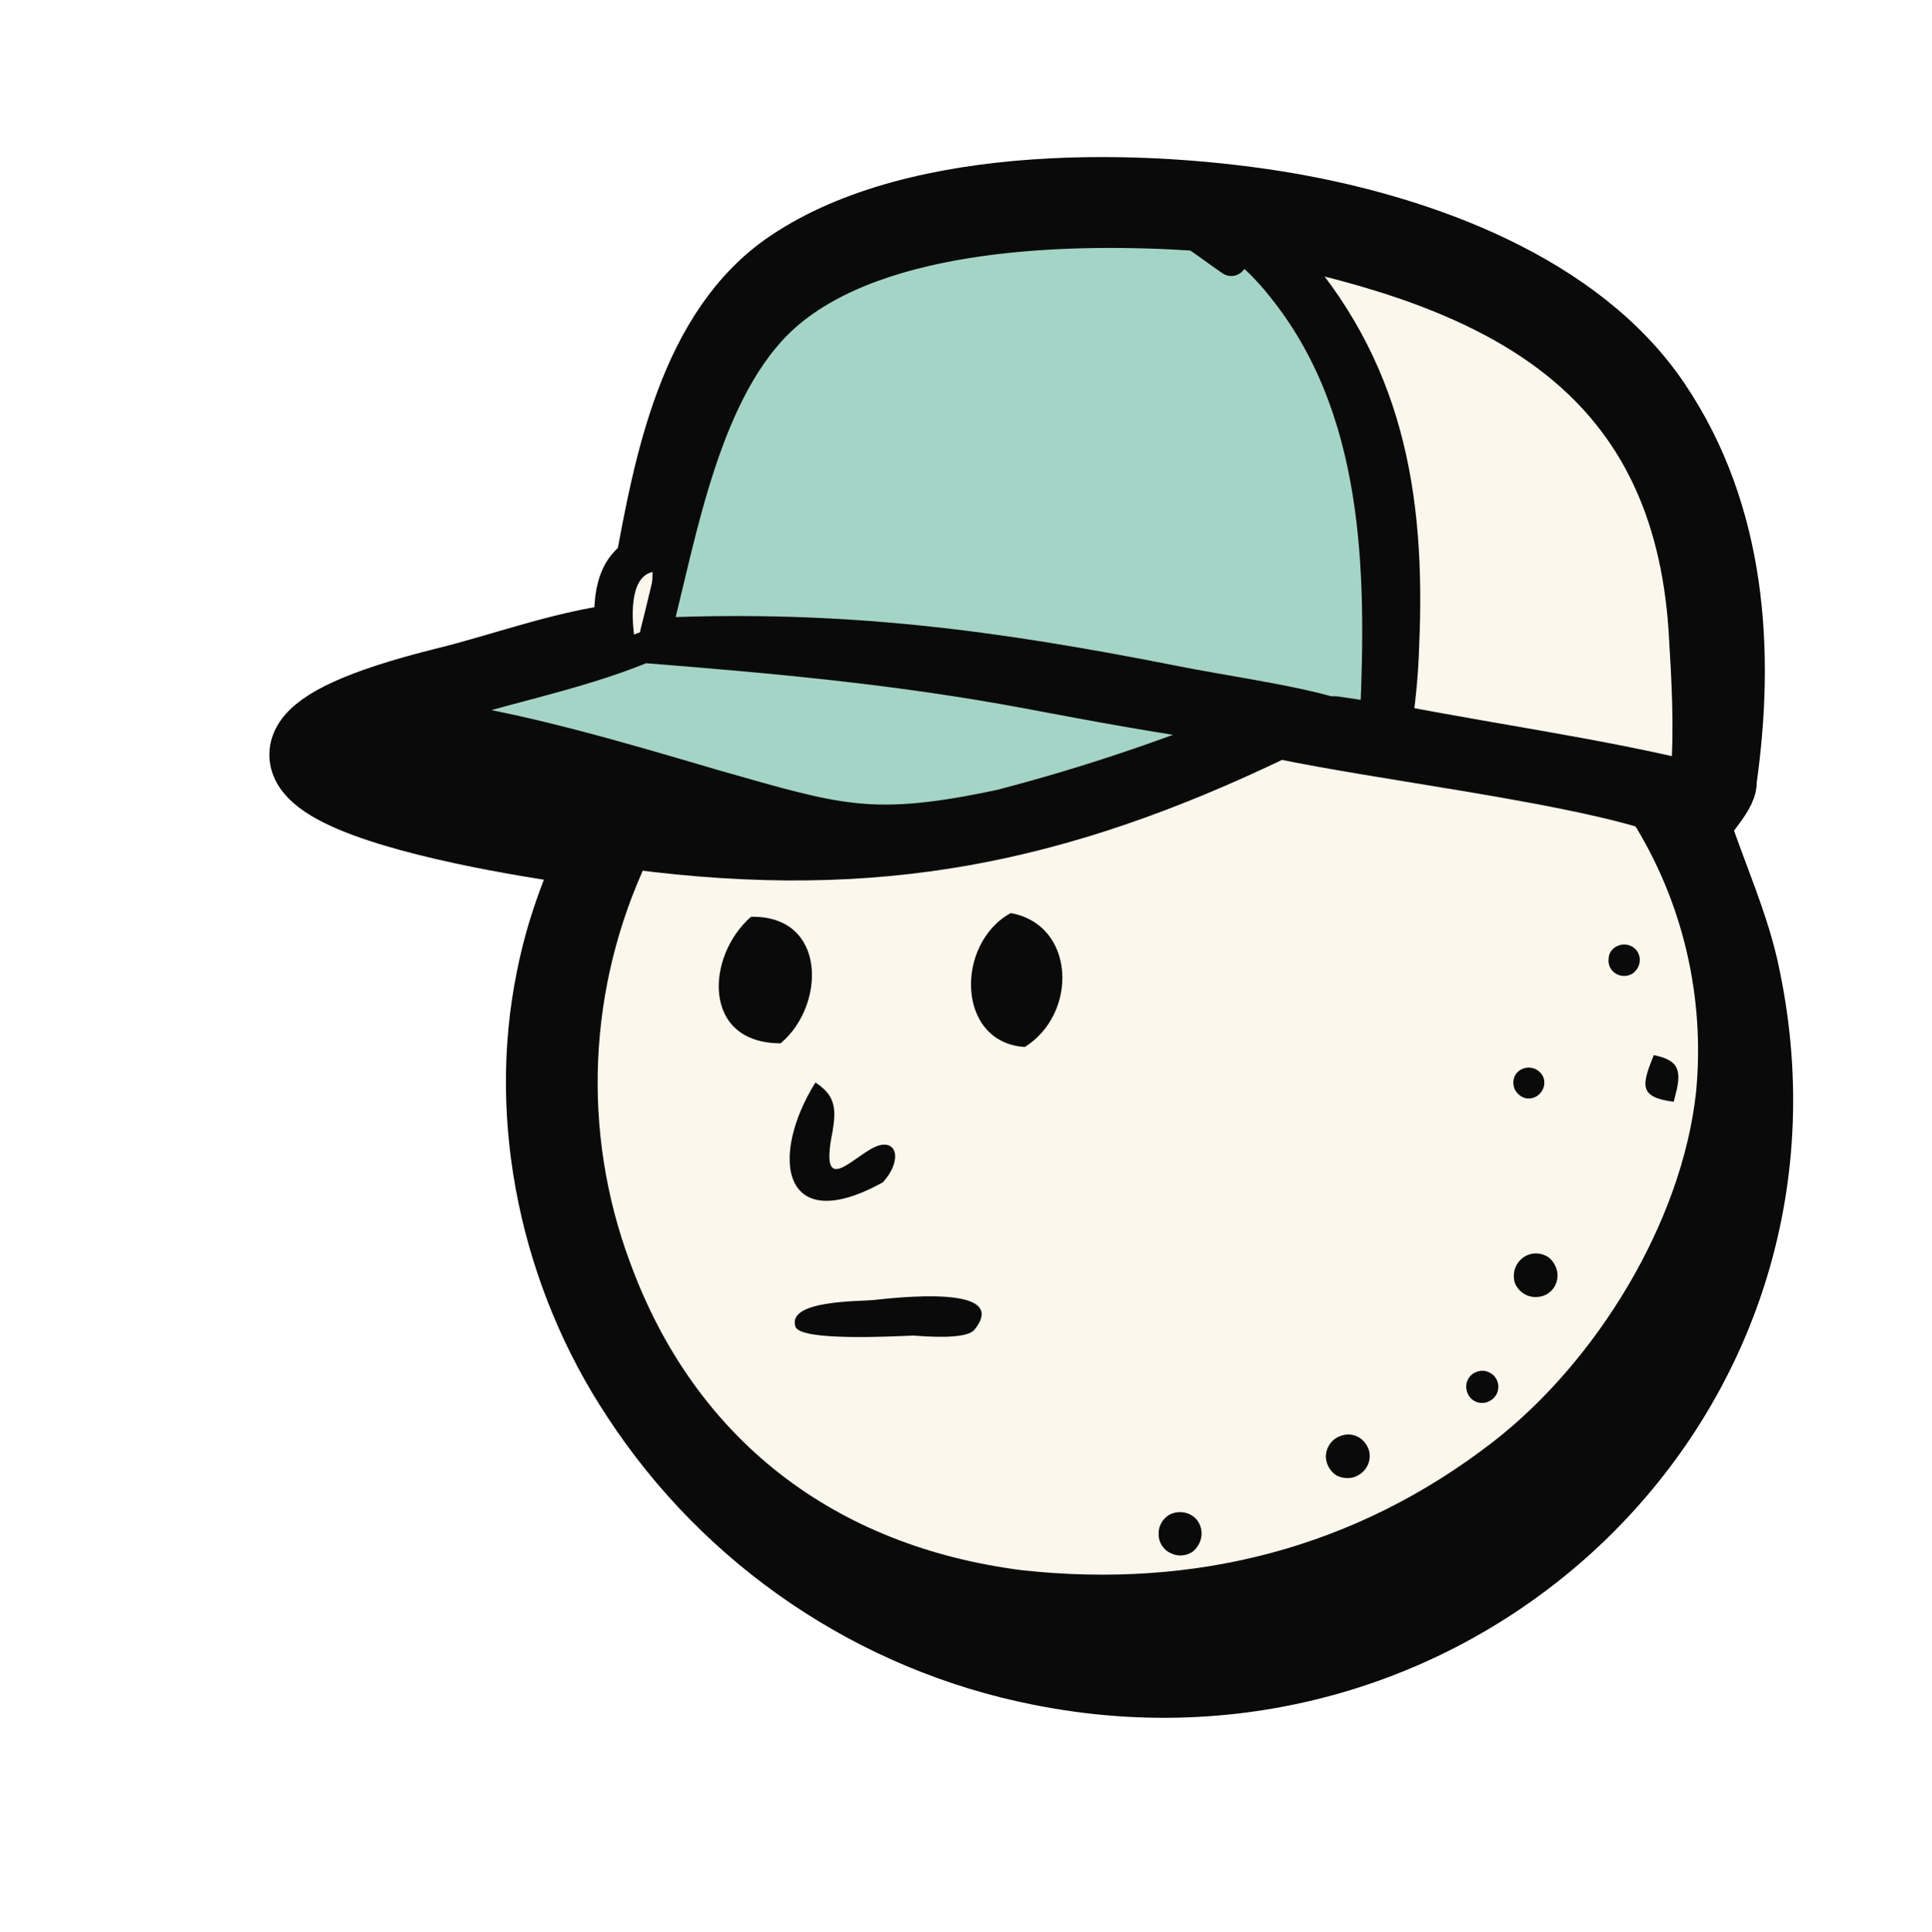
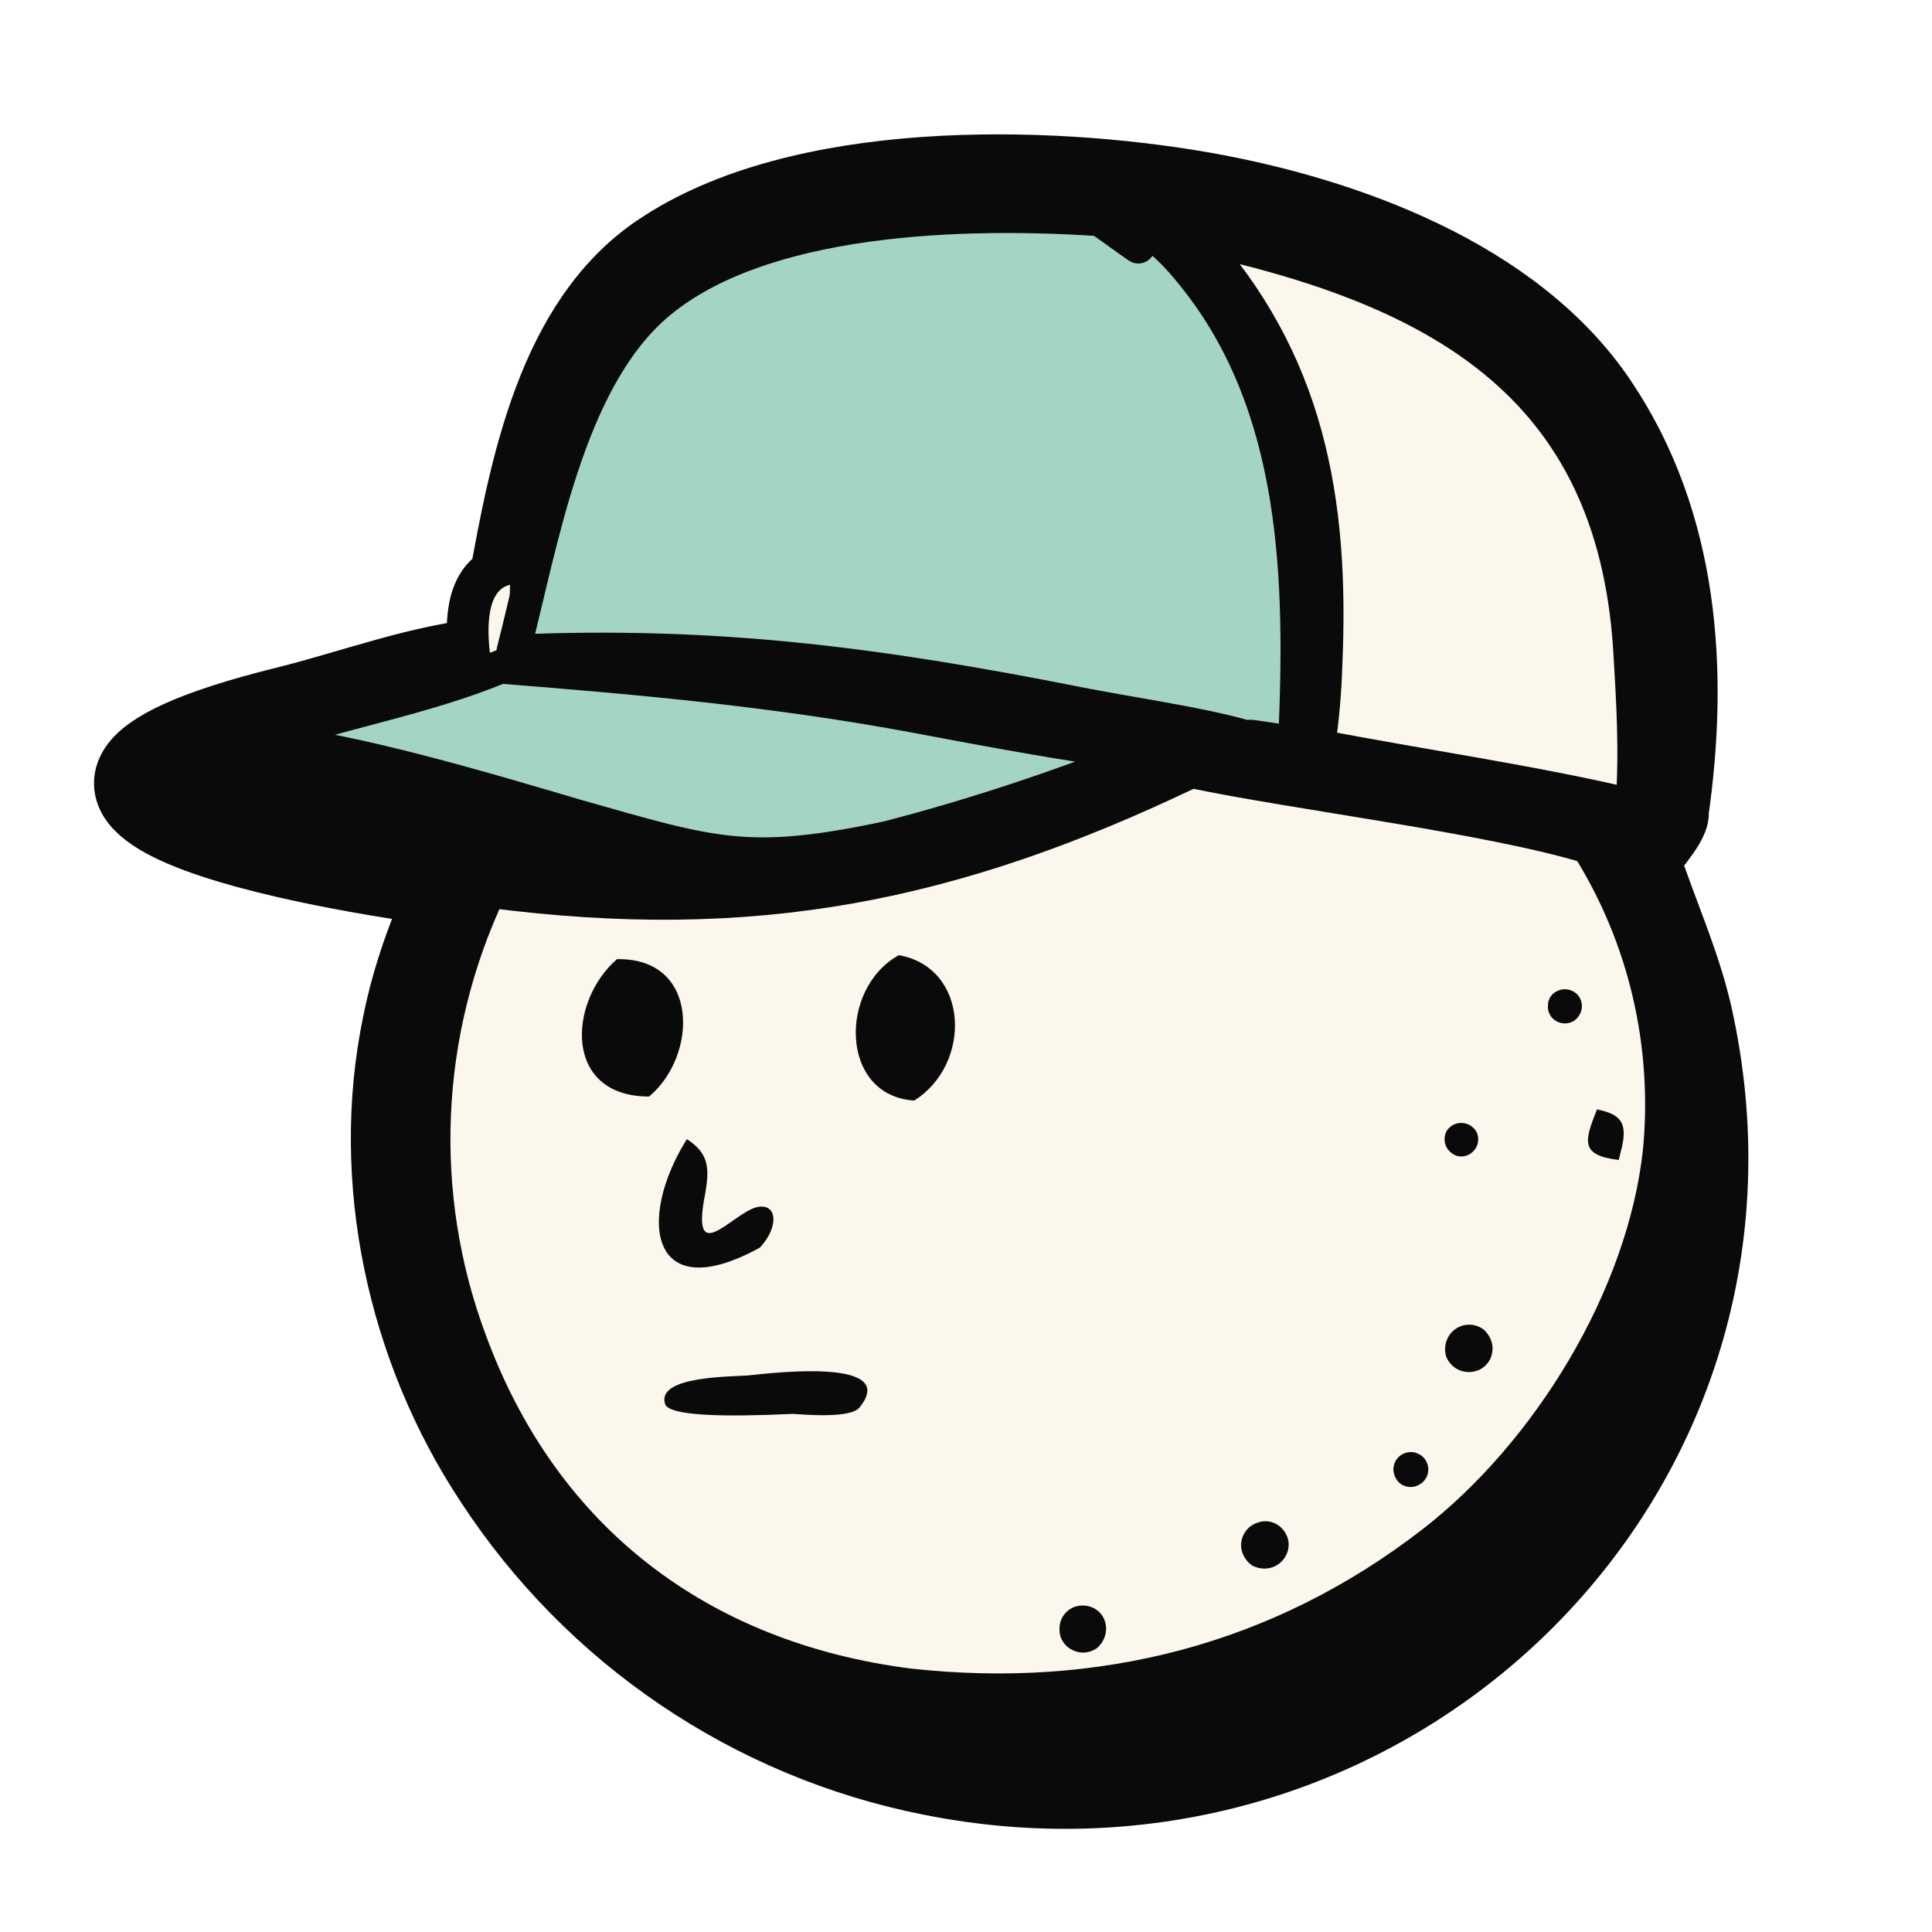
- <svg xmlns="http://www.w3.org/2000/svg" viewBox="236 394 261 261">
+ <svg xmlns="http://www.w3.org/2000/svg" viewBox="260.7 398.5 240.5 240.5">
  <g data-outlined="1" fill="#0a0a0a" stroke="#0a0a0a" stroke-width="10.4" stroke-linejoin="round">
    <path d="M324.2 471.3C326.8 456.9 330.2 438.8 343 430.2C360.3 418.5 390.8 419.2 410.3 422.6C427.9 425.7 449 433.3 459.4 448.8C469.5 463.8 470.7 482.1 468.2 499.5C468.6 500.7 464.4 505 464.6 505.5C466.8 512.3 470 519.1 471.4 526.1C483.2 582.5 433.2 630.6 376.7 619.3C354.4 614.9 334.8 601.6 322.4 582.6C311.6 566.3 307 545.4 311 526.1C312.2 520.1 314.3 514.3 317 508.7C301.7 506.8 250.4 498.1 296.2 486.7C304.4 484.7 313.5 481.2 321.8 480.6C321.4 478 320.9 472 324.2 471.3Z" />
    <path d="M409 494.5C422.4 497.3 445.8 500.1 458.4 503.9C465.5 515.2 468.6 528.6 467.3 541.9C465.3 560.1 453.4 579.4 439.1 590.5C420 605.3 397.7 610.9 373.9 608.3C347.9 605 328.3 590.2 319.2 565.4C312.4 547.2 313.3 527 321.6 509.4C354.5 513.7 379.4 508.7 409 494.5Z" />
    <path d="M372.6 517.4C381.4 519 381.7 531 374.5 535.5C365.2 534.9 365.1 521.5 372.6 517.4Z" />
    <path d="M337.5 517.9C347.8 517.7 347.6 529.9 341.5 535C330.8 535 331.4 523.2 337.5 517.9Z" />
    <path d="M354 569.7C356.9 569.4 372.7 567.5 367.7 573.7C366.6 575.1 360.9 574.6 359.4 574.5C356.8 574.6 344.2 575.3 343.5 573.3C342.3 569.7 352.1 569.9 354 569.7Z" />
    <path d="M346.2 540.3C349 542.1 349 544 348.5 547C346.6 556.5 351.7 549.7 354.8 548.8C357.4 548.1 357.8 551.1 355.3 553.8C341.7 561.3 339.9 550.4 346.2 540.3Z" />
    <path d="M324.6 479.6C328.1 466 331.3 446.3 342.1 436.7C355.1 425.2 381.1 424.7 397.6 425.8C399.2 426.9 400.8 428.1 402.4 429.2L401.4 427.2L401.7 426.6C404.2 426.8 407.7 430.8 409.2 432.7C422.5 449.1 422.8 471 421.9 491L416.5 490.2L415.6 490.2C410.1 488.6 400.9 487.3 394.9 486.1C370.2 481.2 349.8 478.5 324.6 479.6Z" />
    <path d="M409.4 427.9C439.4 434.4 461.4 446.1 463.6 479.1C464 485.8 464.4 492.1 463.9 498.8C451.8 495.9 437.2 493.8 424.8 491.4C425.3 488 425.6 484.6 425.7 481.2C426.6 460.7 423.5 443.3 409.4 427.9Z" />
    <path d="M323 481.5C340.7 482.9 357.4 484.4 375 487.7C384 489.4 393.7 491.2 402.8 492.4C392.5 496.5 382 500 371.2 502.8C353.8 506.5 349.4 504.9 332.5 500.1C320.6 496.6 305.3 492 293.2 490.6C302.8 487.2 313.3 485.5 323 481.5Z" />
  </g>
  <path fill="#0a0a0a" d="M324.2 471.3C326.8 456.9 330.2 438.8 343 430.2C360.3 418.5 390.8 419.2 410.3 422.6C427.9 425.7 449 433.3 459.4 448.8C469.5 463.8 470.7 482.1 468.2 499.5C468.6 500.7 464.4 505 464.6 505.5C466.8 512.3 470 519.1 471.4 526.1C483.2 582.5 433.2 630.6 376.7 619.3C354.4 614.9 334.8 601.6 322.4 582.6C311.6 566.3 307 545.4 311 526.1C312.2 520.1 314.3 514.3 317 508.7C301.7 506.8 250.4 498.1 296.2 486.7C304.4 484.7 313.5 481.2 321.8 480.6C321.4 478 320.9 472 324.2 471.3Z" />
  <path fill="#fbf7ec" d="M321.8 480.6C321.4 478 320.9 472 324.2 471.3C324 474.5 324.8 479.7 321.8 480.6Z" />
  <path stroke="#0a0a0a" stroke-width="4.2" stroke-linejoin="round" fill="#fbf7ec" d="M409 494.5C422.4 497.3 445.8 500.1 458.4 503.9C465.5 515.2 468.6 528.6 467.3 541.9C465.3 560.1 453.4 579.4 439.1 590.5C420 605.3 397.7 610.9 373.9 608.3C347.9 605 328.3 590.2 319.2 565.4C312.4 547.2 313.3 527 321.6 509.4C354.5 513.7 379.4 508.7 409 494.5Z" />
  <path fill="#0a0a0a" d="M372.6 517.4C381.4 519 381.7 531 374.5 535.5C365.2 534.9 365.1 521.5 372.6 517.4Z" />
  <path fill="#0a0a0a" d="M337.5 517.9C347.8 517.7 347.6 529.9 341.5 535C330.8 535 331.4 523.2 337.5 517.9Z" />
  <path fill="#0a0a0a" d="M354 569.7C356.9 569.4 372.7 567.5 367.7 573.7C366.6 575.1 360.9 574.6 359.4 574.5C356.8 574.6 344.2 575.3 343.5 573.3C342.3 569.7 352.1 569.9 354 569.7Z" />
  <path fill="#0a0a0a" d="M346.2 540.3C349 542.1 349 544 348.5 547C346.6 556.5 351.7 549.7 354.8 548.8C357.4 548.1 357.8 551.1 355.3 553.8C341.7 561.3 339.9 550.4 346.2 540.3Z" />
  <path fill="#0a0a0a" d="M417.1 588.1C418.5 587.5 420.1 588.1 420.8 589.5C421.5 590.8 421 592.5 419.7 593.3C418.8 593.9 417.6 593.9 416.6 593.4C415.7 592.8 415.1 591.7 415.2 590.6C415.3 589.5 416 588.5 417.1 588.1Z" />
  <path fill="#0a0a0a" d="M442.5 563.6C443.5 563.2 444.7 563.4 445.5 564.1C446.3 564.9 446.7 566 446.4 567.1C446.2 568.1 445.3 569 444.3 569.2C442.7 569.6 441.2 568.7 440.7 567.3C440.3 565.8 441 564.2 442.5 563.6Z" />
  <path fill="#0a0a0a" d="M393.9 598.8C395.2 598 397 598.3 397.9 599.6C398.8 601 398.4 602.7 397.2 603.7C396.3 604.3 395.2 604.4 394.2 603.9C393.3 603.5 392.6 602.5 392.6 601.5C392.5 600.4 393 599.4 393.9 598.8Z" />
  <path fill="#0a0a0a" d="M459.5 536.6C462.4 537.2 463.3 538.2 462.6 541.3L462.2 542.9C457.4 542.3 457.9 540.6 459.5 536.6Z" />
  <path fill="#0a0a0a" d="M435 579.7C435.7 579.2 436.6 579.1 437.3 579.5C438 579.8 438.5 580.6 438.5 581.4C438.5 582.2 438.1 582.9 437.4 583.3C436.4 583.9 435.1 583.6 434.5 582.6C433.9 581.6 434.1 580.4 435 579.7Z" />
  <path fill="#0a0a0a" d="M454.7 521.8C455.7 521.4 456.9 521.8 457.4 522.8C457.9 523.8 457.5 525 456.6 525.6C455.9 526 455.1 526 454.4 525.6C453.7 525.2 453.3 524.4 453.4 523.6C453.4 522.8 453.9 522.1 454.7 521.8Z" />
  <path fill="#0a0a0a" d="M441.2 538.8C442 538.1 443.3 538.1 444.1 538.9C444.9 539.6 444.9 540.9 444.2 541.7C443.7 542.3 442.9 542.6 442.1 542.4C441.4 542.2 440.8 541.6 440.6 540.9C440.4 540.1 440.6 539.3 441.2 538.8Z" />
  <path stroke="#0a0a0a" stroke-width="4.2" stroke-linejoin="round" fill="#a4d4c5" d="M324.6 479.6C328.1 466 331.3 446.3 342.1 436.7C355.1 425.2 381.1 424.7 397.6 425.8C399.2 426.9 400.8 428.1 402.4 429.2L401.4 427.2L401.7 426.6C404.2 426.8 407.7 430.8 409.2 432.7C422.5 449.1 422.8 471 421.9 491L416.5 490.2L415.6 490.2C410.1 488.6 400.9 487.3 394.9 486.1C370.2 481.2 349.8 478.5 324.6 479.6Z" />
  <path stroke="#0a0a0a" stroke-width="4.2" stroke-linejoin="round" fill="#fbf7ec" d="M409.4 427.9C439.4 434.4 461.4 446.1 463.6 479.1C464 485.8 464.4 492.1 463.9 498.8C451.8 495.9 437.2 493.8 424.8 491.4C425.3 488 425.6 484.6 425.7 481.2C426.6 460.7 423.5 443.3 409.4 427.9Z" />
  <path stroke="#0a0a0a" stroke-width="4.2" stroke-linejoin="round" fill="#a4d4c5" d="M323 481.5C340.7 482.9 357.4 484.4 375 487.7C384 489.4 393.7 491.2 402.8 492.4C392.5 496.5 382 500 371.2 502.8C353.8 506.5 349.4 504.9 332.5 500.1C320.6 496.6 305.3 492 293.2 490.6C302.8 487.2 313.3 485.5 323 481.5Z" />
</svg>
